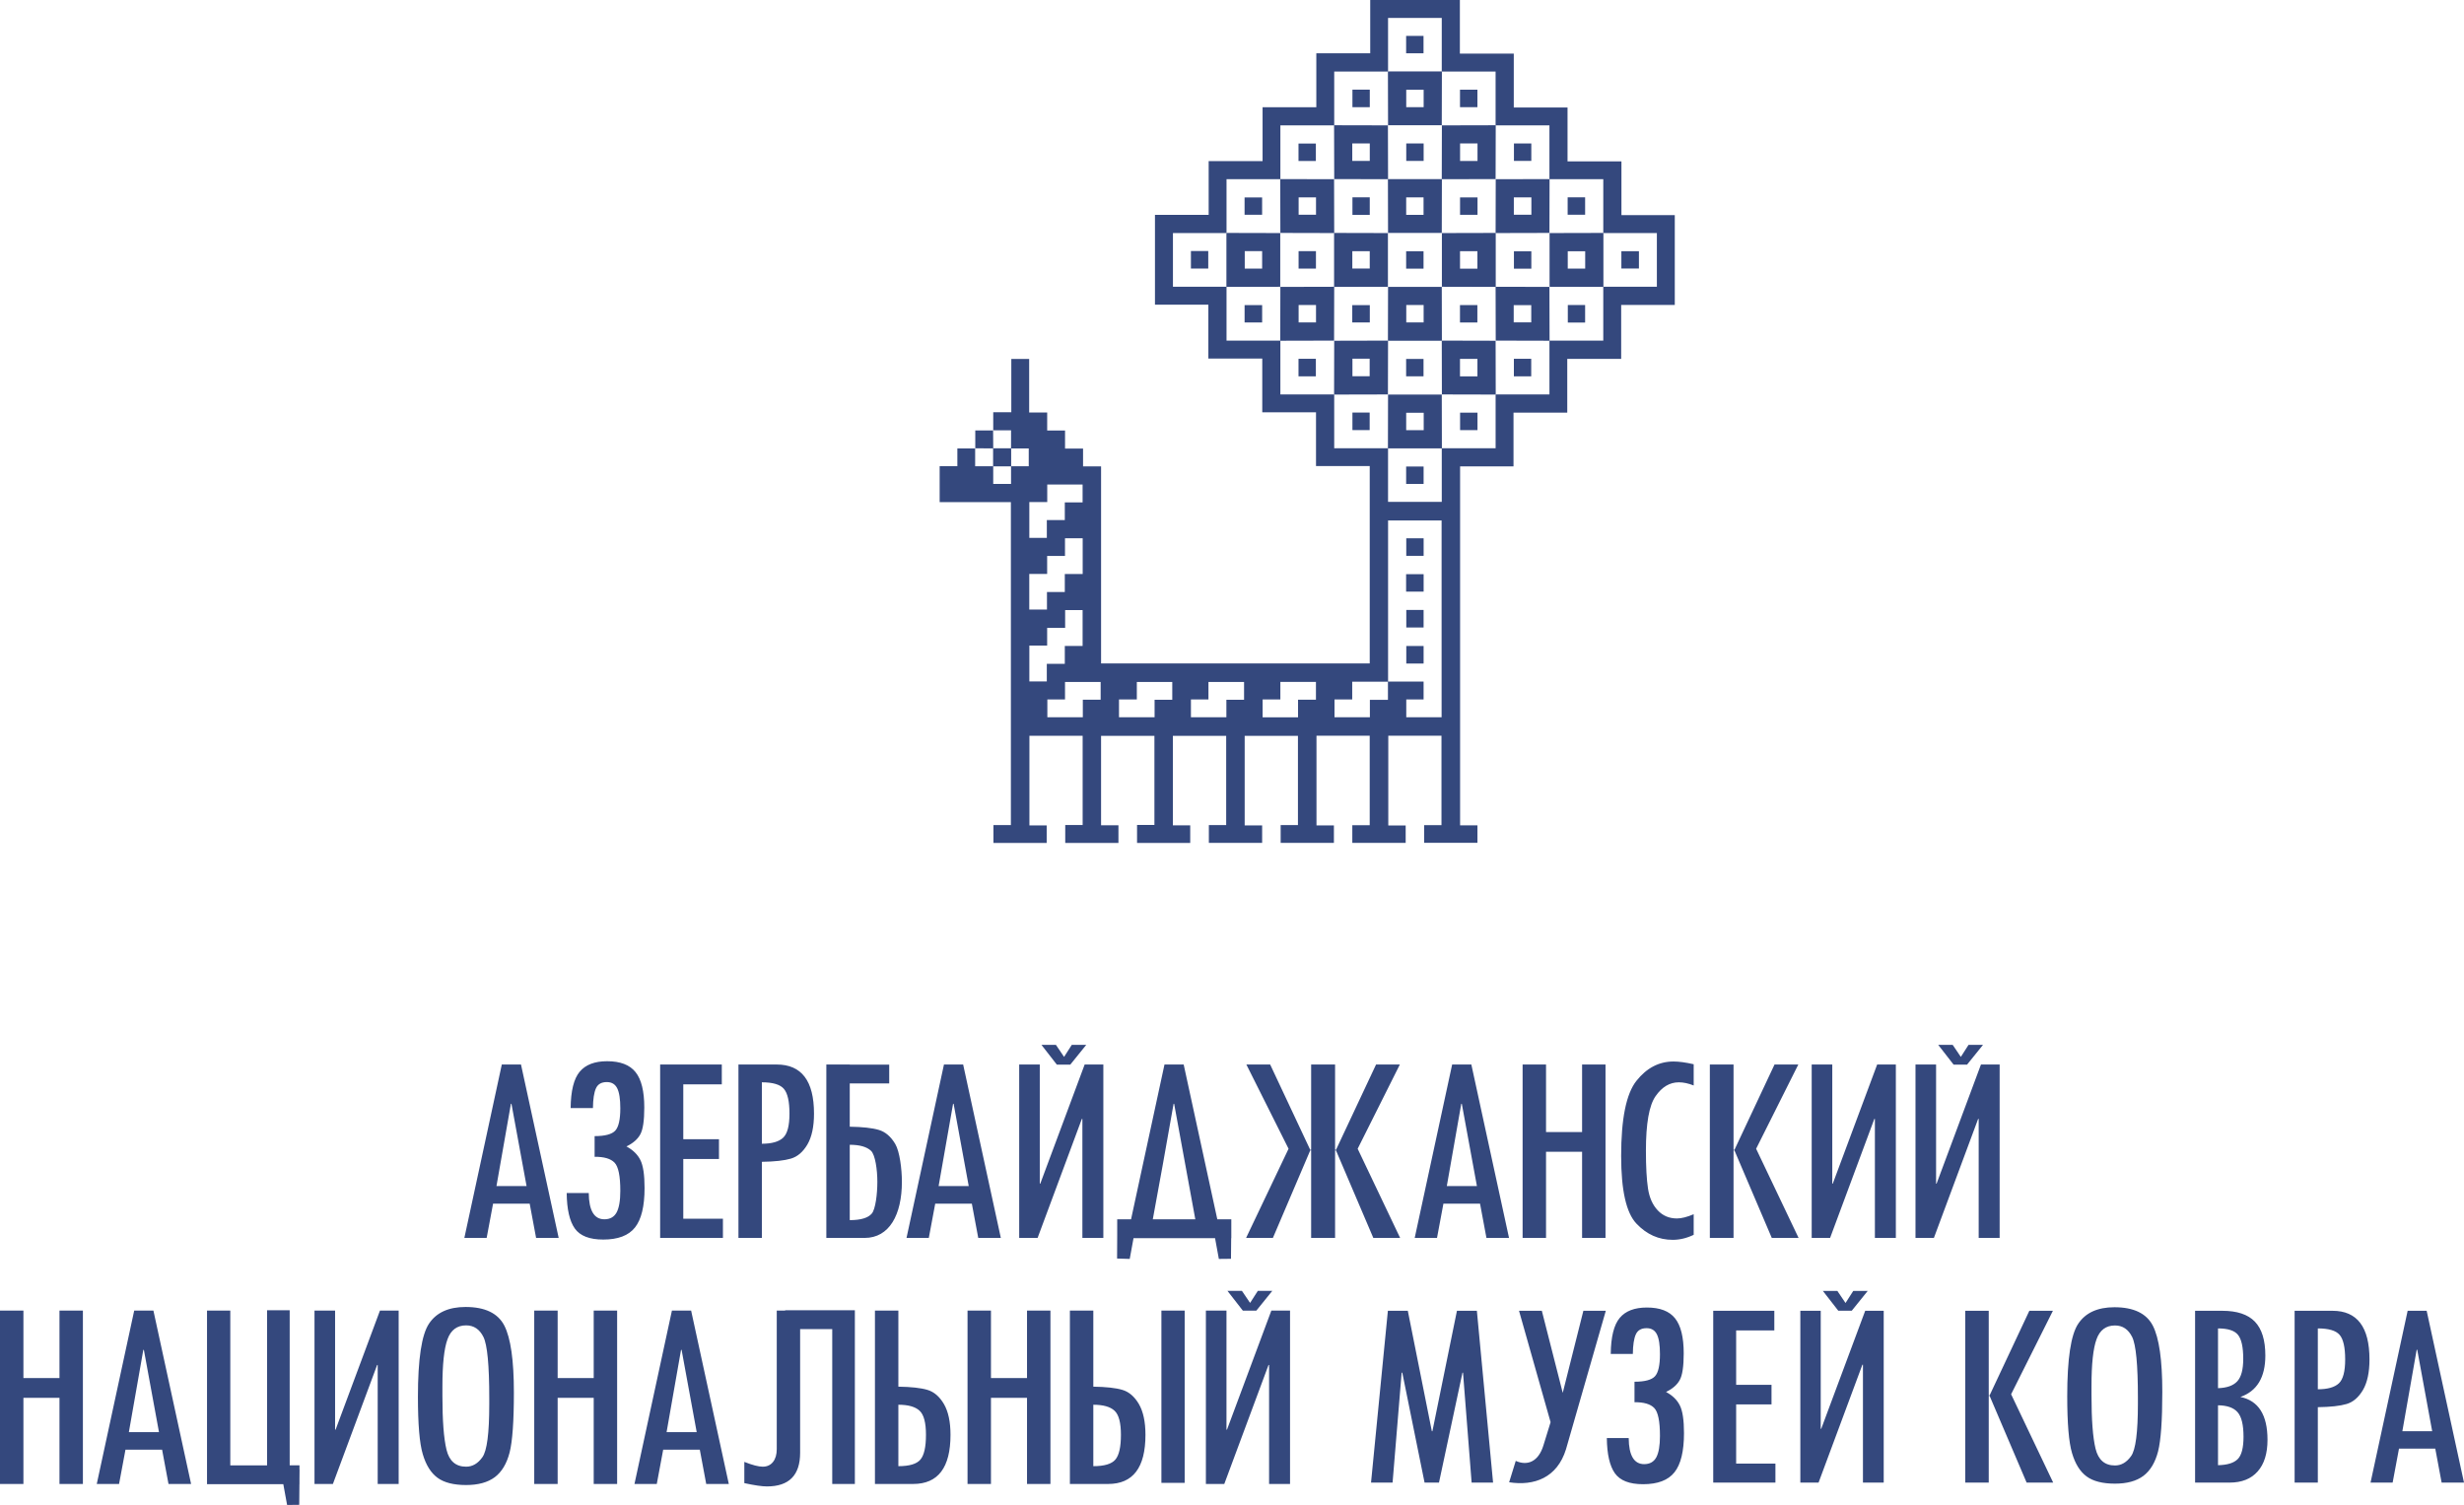
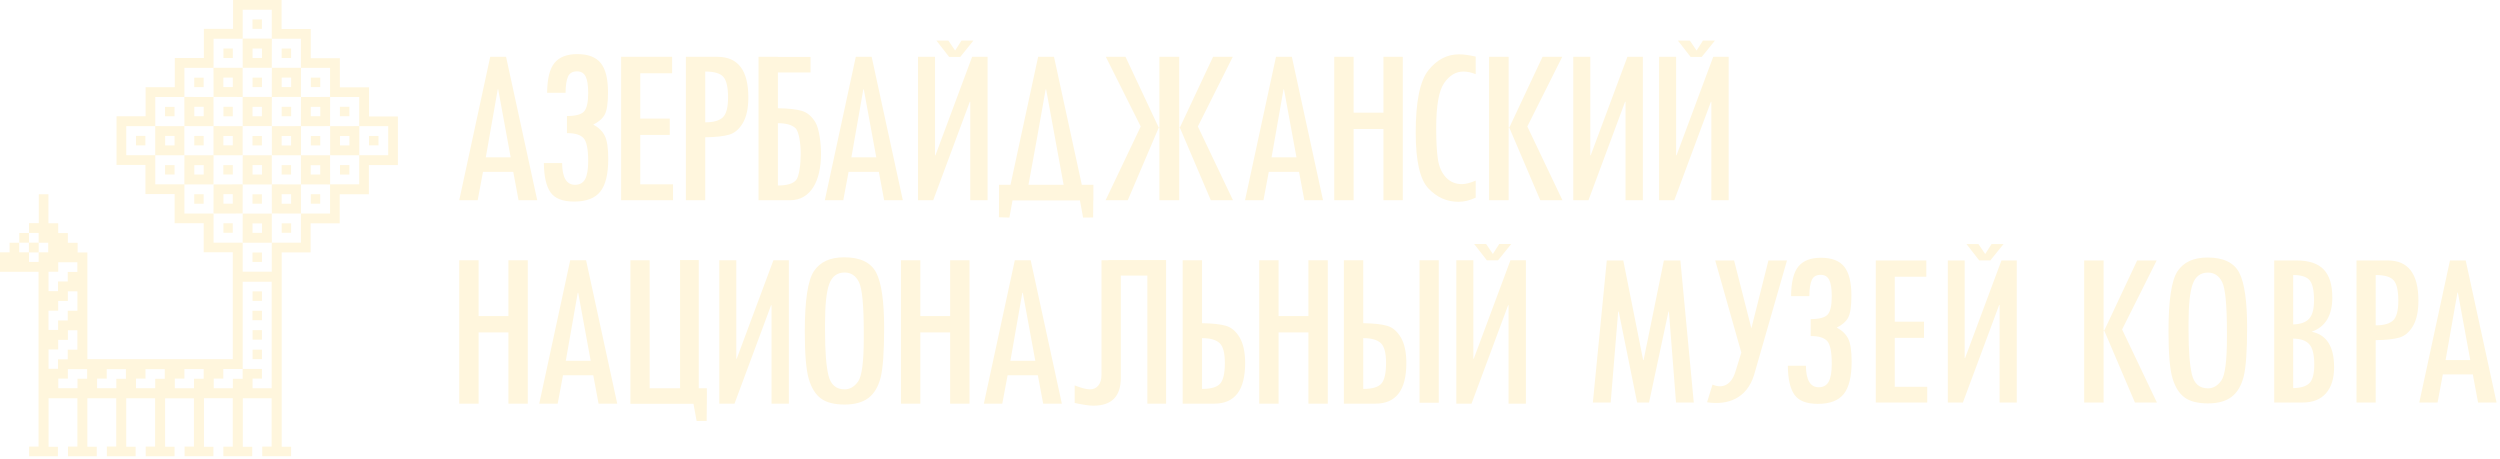
- <svg xmlns="http://www.w3.org/2000/svg" xml:space="preserve" width="70.778mm" height="43.23mm" version="1.1" style="shape-rendering:geometricPrecision; text-rendering:geometricPrecision; image-rendering:optimizeQuality; fill-rule:evenodd; clip-rule:evenodd" viewBox="0 0 53459.27 32651.94">
-   <defs>
-     <style type="text/css">
-    
-     .fil0 {fill:#34487D}
-     .fil1 {fill:#34487D;fill-rule:nonzero}
-    
-   </style>
-   </defs>
-   <g id="Layer_x0020_1">
-     <path class="fil0" d="M12121.21 26858.45l-489.97 0 -139.13 -743.98 -794.44 0 -139.13 743.98 -483.85 0 812.57 -3762.45 416.33 0 817.63 3762.45zm30902.56 -4189.13l-313.91 0 -167.38 261.34 -176.89 -261.34 -313.91 0 333.85 428.79 292.31 0 345.93 -428.79zm-17090.12 3785.41c-154.16,-831.53 -295.78,-1616.07 -459.16,-2505.83l-12.09 0c-175.61,999.28 -298.27,1681.93 -451.15,2505.83l922.39 0zm-1394.24 0l725.4 -3358.73 416.33 0 729.86 3358.73 303.71 0 0 93.66 0 314.59 -2.87 0 -4.08 448.13 -263.38 2.79 -82.4 -450.92 -1768.8 0 -82.4 450.92 -274.48 -8.31 2.79 -509.46 0 -341.4 300.31 0zm-971.94 -3785.41l-313.91 0 -167.38 261.34 -176.89 -261.34 -313.91 0 333.85 428.79 292.31 0 345.93 -428.79zm-4274.93 836.96l-856.22 0 0 939.01c277.28,4 488.01,27.12 630.16,69.49 143.13,42.37 262.09,144.27 357.87,306.51 94.72,162.24 143.13,537.18 143.13,820.42 0,710.75 -270.18,1216.74 -809.55,1216.74l-829.71 0 0 -3762.45 508.1 0 0 2.11 856.22 0 0 408.17zm22266.29 3352.16l399.18 0 959.78 -2581.97 12.09 0 0 2581.97 454.7 0 0 -3762.45 -405.3 0 -962.72 2583.93 -11.1 0 0 -2583.93 -446.62 0 0 3762.45zm-2252.05 0l399.18 0 959.78 -2581.97 12.09 0 0 2581.97 454.7 0 0 -3762.45 -405.3 0 -962.72 2583.93 -11.1 0 0 -2583.93 -446.62 0 0 3762.45zm-284.22 0l-581.67 0 -815.59 -1911.55 -14.12 0 0 1911.55 -514.14 0 0 -3762.45 514.14 0 0 1863.13 14.12 0 875.03 -1863.13 516.18 0 -915.44 1827.71 921.48 1934.74zm-2276.14 -67.53c-151.21,72.59 -303.49,108.77 -454.7,108.77 -303.41,0 -565.58,-116.92 -787.34,-351.75 -221.84,-233.92 -331.66,-722.91 -331.66,-1467.95 0,-806.45 109.82,-1350.88 331.66,-1630.04 221.76,-279.39 489.97,-419.43 804.49,-419.43 118.96,0 264.13,20.17 437.55,59.52l0 460.59c-113.98,-45.32 -221.84,-68.51 -321.61,-68.51 -197.59,0 -365.95,99.85 -505.08,300.46 -140.11,199.55 -209.68,593.75 -209.68,1182.6 0,350.77 15.11,624.95 45.32,822.61 30.29,197.51 100.83,355.9 211.71,472.83 109.9,116.92 249.03,175.38 416.4,175.38 97.74,0 218.74,-30.21 362.93,-91.77l0 446.69zm-3711.69 -3694.92l508.18 0 0 1464.86 782.28 0 0 -1464.86 508.1 0 0 3762.45 -508.1 0 0 -1869.1 -782.28 0 0 1869.1 -508.18 0 0 -3762.45zm-294.65 3762.45l-489.97 0 -139.13 -743.98 -794.44 0 -139.13 743.98 -483.85 0 812.57 -3762.45 416.33 0 817.63 3762.45zm-696.63 -1125.12l-327.66 -1784.43 -12.09 0 -313.53 1784.43 653.27 0zm-1665.92 1125.12l-581.67 0 -815.59 -1911.55 -14.12 0 0 1911.55 -5.29 0 -508.86 0 -5.29 0 0 -1911.55 -14.12 0 -815.59 1911.55 -581.67 0 921.48 -1934.74 -915.44 -1827.71 516.18 0 875.03 1863.13 14.12 0 0 -1863.13 5.29 0 508.86 0 5.29 0 0 1863.13 14.12 0 875.03 -1863.13 516.18 0 -915.44 1827.71 921.48 1934.74zm-8264.95 0l399.18 0 959.78 -2581.97 12.09 0 0 2581.97 454.7 0 0 -3762.45 -405.3 0 -962.72 2583.93 -11.1 0 0 -2583.93 -446.62 0 0 3762.45zm-398.35 0l-489.97 0 -139.13 -743.98 -794.44 0 -139.13 743.98 -483.85 0 812.57 -3762.45 416.33 0 817.63 3762.45zm-696.63 -1125.12l-327.66 -1784.43 -12.09 0 -313.53 1784.43 653.27 0zm-2581.29 -895.95c214.74,0 367.99,43.36 460.74,130.07 92.75,86.79 138.15,412.18 138.15,674.27 0,264.13 -40.33,593.75 -121,688.39 -80.67,94.87 -239.96,142.15 -477.89,142.15l0 -1634.88zm-2414.82 -1741.38l829.71 0c539.37,0 809.55,354.92 809.55,1065.67 0,283.24 -48.42,507.04 -143.13,669.36 -95.77,162.32 -214.74,264.21 -357.87,306.43 -142.15,42.37 -352.88,65.64 -630.16,69.64l0 1651.34 -508.1 0 0 -3762.45zm508.1 1718.87c214.74,0 367.99,-43.36 460.74,-130.07 92.75,-86.71 138.15,-261.04 138.15,-523.13 0,-264.13 -40.33,-442.61 -121,-537.33 -80.67,-94.87 -239.96,-142.23 -477.89,-142.23l0 1332.75zm-844.97 2043.58l-1362.06 0 0 -3762.45 1337.81 0 0 430.45 -835.76 0 0 1190.68 774.27 0 0 428.49 -774.27 0 0 1296.42 860 0 0 416.4zm-2093.28 -1985.12c142.15,76.66 242.98,175.46 302.5,295.48 60.43,119.87 90.71,322.59 90.71,605.84 0,397.22 -69.56,683.48 -208.69,857.89 -138.15,174.4 -367.99,261.19 -686.58,261.19 -299.41,0 -505.08,-79.61 -618.98,-241.02 -112.92,-160.2 -171.38,-416.33 -175.38,-769.21l478.87 0c3.02,380.15 116.92,570.72 338.68,570.72 123.04,0 210.73,-49.4 265.19,-148.27 53.4,-98.8 80.67,-254.99 80.67,-469.73 0,-320.63 -41.39,-524.34 -125,-611.05 -83.69,-86.71 -227.88,-128.93 -432.49,-126.97l0 -448.66c225.76,0 376,-40.26 448.58,-119.87 72.59,-79.76 108.92,-241.02 108.92,-483.02 0,-200.61 -22.21,-345.78 -67.6,-435.44 -45.32,-89.81 -119.94,-134.14 -224.78,-134.14 -115.94,0 -194.57,44.34 -235.88,135.13 -41.39,90.79 -63.52,233.85 -65.56,428.41l-483.93 0c4.08,-374.03 69.56,-637.11 196.61,-788.32 127.04,-152.2 325.62,-227.88 594.81,-227.88 285.28,0 490.95,78.63 617.02,236.94 125.99,157.26 189.51,413.38 189.51,767.25 0,286.26 -29.23,480.83 -87.69,584.69 -57.48,104.84 -157.33,191.55 -299.48,260.05zm-2166.77 860l-327.66 -1784.43 -12.09 0 -313.53 1784.43 653.27 0z" />
-     <path class="fil0" d="M-0 28434.04l508.18 0 0 1464.86 782.28 0 0 -1464.86 508.1 0 0 3762.45 -508.1 0 0 -1869.1 -782.28 0 0 1869.1 -508.18 0 0 -3762.45zm33641.78 2422.22l-684.84 -2417.23 494.88 0 453.64 1780.65 447.6 -1780.65 486.8 0 -863.63 3003.96c-192,621.17 -691.57,800.63 -1233.73,716.72l143.43 -463.84c255.6,114.2 491.56,15.48 599.27,-333.02l156.58 -506.59zm6880.24 -2847.46l-313.91 0 -167.38 261.34 -176.89 -261.34 -313.91 0 333.85 428.87 292.31 0 345.93 -428.87zm-34022.76 3877.56l-1.74 190.79 0 123.87 -1.13 0 -4.08 448.13 -263.38 2.79 -82.4 -450.92 -1655.05 0 0 -27.87 0 -380.38 0 -3358.73 504.93 0 0 3358.73 797.84 0 0 -3364.7 490.95 0 0 3364.17 211.26 0 0 0.53 1.06 0 0 93.58 1.74 0zm21104.17 -3878.99l-313.91 0 -167.38 261.26 -176.89 -261.26 -313.91 0 333.85 428.79 292.31 0 345.93 -428.79zm-2405.45 426.68l504.93 0 0 3739.11 -504.93 0 0 -3739.11zm-6215.03 3762.45l829.71 0c539.37,0 809.55,-354.85 809.55,-1065.6 0,-283.24 -48.42,-507.12 -143.13,-669.51 -95.77,-162.24 -214.74,-264.13 -357.87,-306.36 -142.15,-42.37 -352.88,-65.64 -630.16,-69.64l0 -1651.34 -508.1 0 0 3762.45zm508.1 -1718.87c214.74,0 367.99,43.36 460.74,130.07 92.75,86.63 138.15,261.04 138.15,523.21 0,264.06 -40.33,442.61 -121,537.26 -80.67,94.87 -239.96,142.23 -477.89,142.23l0 -1332.75zm-1434.72 -1641.3l-696.63 0 0 2683.71c0,486.95 -239.96,729.86 -719.81,729.86 -108.92,0 -272.22,-24.17 -490.95,-71.6l0 -460.74c175.38,69.64 308.47,103.93 399.18,103.93 94.79,0 168.36,-34.29 222.82,-101.82 54.46,-68.58 81.65,-161.34 81.65,-279.39l0 -3006.23 182.64 0 0 -5.97 690.43 0 821.63 0 0 408.25 0 3360.17 -490.95 0 0 -3360.17zm35402.95 3330.56l-485.44 0 -137.84 -737.26 -787.11 0 -137.84 737.26 -479.47 0 805.09 -3727.85 412.55 0 810.07 3727.85zm-690.21 -1114.77l-324.63 -1768.04 -12.01 0 -310.66 1768.04 647.3 0zm-2984.7 -2613.09l822.08 0c534.39,0 802.14,351.67 802.14,1055.78 0,280.75 -47.96,502.44 -141.85,663.24 -94.94,160.81 -212.77,261.72 -354.62,303.64 -140.87,42 -349.64,64.96 -624.27,68.96l0 1636.24 -503.49 0 0 -3727.85zm503.49 1703.08c212.7,0 364.59,-42.98 456.44,-128.86 91.92,-85.95 136.86,-258.7 136.86,-518.45 0,-261.72 -39.96,-438.54 -119.87,-532.35 -79.91,-93.96 -237.7,-140.79 -473.43,-140.79l0 1320.44zm-2663.01 -1703.08l588.31 0c319.65,0 556.36,77.95 708.18,234.75 151.89,157.79 227.8,402.51 227.8,736.21 0,472.45 -179.84,772.16 -541.41,898.98 392.54,79.91 588.31,389.52 588.31,929.87 0,296.76 -70.92,525.47 -213.75,686.35 -141.85,160.81 -344.57,241.7 -608.33,241.7l-749.12 0 0 -3727.85zm497.45 382.64l0 1296.5c191.77,-5.97 330.6,-54.91 417.54,-148.87 86.86,-93.81 129.84,-256.73 129.84,-488.39 0,-251.75 -37.99,-424.64 -112.92,-518.45 -74.85,-93.96 -219.72,-140.79 -434.46,-140.79zm0 1668.04l0 1299.52c198.72,-3.93 340.57,-46.83 425.47,-129.84 84.9,-82.86 127.87,-245.7 127.87,-487.4 0,-257.71 -42.98,-435.59 -128.86,-532.5 -85.88,-97.89 -227.73,-147.74 -424.49,-149.78zm-3271.34 -198.8c0,-809.02 78.93,-1333.43 238.75,-1571.13 158.84,-237.85 420.56,-357.64 785.15,-357.64 417.46,0 695.19,133.84 833.04,399.49 136.86,266.7 205.75,746.25 205.75,1438.42 0,620.26 -30.97,1050.87 -91.85,1290.61 -61.94,239.66 -167.83,416.48 -318.67,530.38 -151.82,112.92 -356.58,168.74 -616.34,168.74 -267.68,0 -472.45,-51.97 -614.3,-155.82 -142.83,-104.76 -248.73,-273.65 -317.61,-508.4 -69.94,-233.77 -103.93,-645.27 -103.93,-1234.64zm1533.29 29.08c0,-708.33 -41.92,-1145.81 -124.85,-1312.66 -82.93,-166.77 -206.73,-249.63 -372.6,-249.63 -194.8,0 -328.64,99.85 -400.54,299.71 -72.89,199.71 -108.84,537.26 -108.84,1010.84l0 204.77c0,529.4 28.93,914.99 87.84,1157.59 58.99,242.83 198.8,364.59 421.54,364.59 136.86,0 253.71,-67.83 350.62,-204.77 97.89,-136.71 146.83,-514.37 146.83,-1132.59l0 -137.84zm-1837.98 1846.9l-576.3 0 -808.11 -1893.88 -13.97 0 0 1893.88 -509.46 0 0 -3727.85 509.46 0 0 1845.91 13.97 0 867.03 -1845.91 511.42 0 -906.98 1811.02 912.95 1916.84zm-5486 0l395.56 0 950.94 -2558.1 11.93 0 0 2558.1 450.55 0 0 -3727.85 -401.6 0 -953.89 2560.14 -11.03 0 0 -2560.14 -442.46 0 0 3727.85zm-540.43 0l-1349.44 0 0 -3727.85 1325.5 0 0 426.53 -828.05 0 0 1179.65 767.1 0 0 424.56 -767.1 0 0 1284.56 851.99 0 0 412.55zm-2373.27 -1966.84c140.79,75.91 240.72,173.87 299.63,292.68 59.97,118.81 89.88,319.65 89.88,600.25 0,393.67 -68.88,677.37 -206.73,850.11 -136.86,172.89 -364.59,258.77 -680.24,258.77 -296.69,0 -500.47,-78.93 -613.32,-238.75 -111.86,-158.92 -169.79,-412.55 -173.8,-762.19l474.49 0c2.95,376.6 115.87,565.35 335.59,565.35 121.83,0 208.77,-48.87 262.7,-146.76 52.95,-97.96 79.91,-252.8 79.91,-465.5 0,-317.69 -40.94,-519.51 -123.87,-605.38 -82.86,-85.88 -225.76,-127.87 -428.49,-125.76l0 -444.5c223.72,0 372.6,-40.03 444.5,-118.89 71.91,-78.93 107.86,-238.75 107.86,-478.57 0,-198.72 -21.98,-342.61 -66.92,-431.51 -44.94,-88.82 -118.89,-132.78 -222.74,-132.78 -114.88,0 -192.76,43.96 -233.77,133.92 -40.94,89.81 -62.92,231.65 -64.88,424.49l-479.47 0c4,-370.56 68.88,-631.29 194.8,-781.15 125.84,-150.84 322.59,-225.69 589.3,-225.69 282.71,0 486.5,77.8 611.35,234.68 124.85,155.82 187.77,409.53 187.77,760.15 0,283.7 -28.93,476.53 -86.94,579.33 -56.88,103.86 -155.82,189.74 -296.61,257.71zm-3752.55 1966.84l-465.42 0 -186.79 -2385.36 -12.01 0 -509.46 2385.36 -312.62 0 -483.48 -2385.36 -13.97 0 -196.76 2385.36 -467.46 0 365.57 -3727.85 432.49 0 521.39 2613.09 12.01 0 532.42 -2613.09 432.49 0 351.6 3727.85zm-6230.82 29.61l399.18 0 959.78 -2581.97 12.09 0 0 2581.97 454.7 0 0 -3762.45 -405.3 0 -962.72 2583.93 -11.1 0 0 -2583.93 -446.62 0 0 3762.45zm-2950.49 0l829.71 0c539.37,0 809.55,-354.85 809.55,-1065.6 0,-283.24 -48.42,-507.12 -143.13,-669.51 -95.77,-162.24 -214.74,-264.13 -357.87,-306.36 -142.15,-42.37 -352.88,-65.64 -630.16,-69.64l0 -1651.34 -508.1 0 0 3762.45zm508.1 -1718.87c214.74,0 367.99,43.36 460.74,130.07 92.75,86.63 138.15,261.04 138.15,523.21 0,264.06 -40.33,442.61 -121,537.26 -80.67,94.87 -239.96,142.23 -477.89,142.23l0 -1332.75zm-2728.95 -2043.58l508.18 0 0 1464.86 782.28 0 0 -1464.86 508.1 0 0 3762.45 -508.1 0 0 -1869.1 -782.28 0 0 1869.1 -508.18 0 0 -3762.45zm-5179.64 3762.45l-489.97 0 -139.13 -744.06 -794.44 0 -139.13 744.06 -483.85 0 812.57 -3762.45 416.33 0 817.63 3762.45zm-696.63 -1125.12l-327.66 -1784.43 -12.09 0 -313.53 1784.43 653.27 0zm-3524.75 -2637.33l508.18 0 0 1464.86 782.28 0 0 -1464.86 508.1 0 0 3762.45 -508.1 0 0 -1869.1 -782.28 0 0 1869.1 -508.18 0 0 -3762.45zm-2523.43 1869.1c0,-816.65 79.69,-1345.82 240.95,-1585.86 160.35,-239.89 424.49,-360.89 792.4,-360.89 421.47,0 701.69,135.13 840.82,403.26 138.15,269.19 207.71,753.12 207.71,1451.71 0,626.16 -31.27,1060.61 -92.75,1302.62 -62.54,241.85 -169.42,420.33 -321.61,535.29 -153.25,113.9 -359.91,170.4 -622,170.4 -270.25,0 -476.91,-52.42 -620.04,-157.33 -144.19,-105.9 -251.07,-276.14 -320.63,-513.09 -70.55,-235.96 -104.84,-651.31 -104.84,-1246.12zm1547.56 29.23c0,-714.75 -42.37,-1156.39 -126.06,-1324.67 -83.69,-168.44 -208.69,-252.05 -376,-252.05 -196.61,0 -331.73,100.83 -404.32,302.43 -73.57,201.67 -109.9,542.47 -109.9,1020.28l0 206.58c0,534.39 29.23,923.6 88.75,1168.47 59.44,244.95 200.61,368.06 425.47,368.06 138.07,0 256.05,-68.58 353.79,-206.73 98.87,-138.07 148.27,-519.13 148.27,-1143.17l0 -139.2zm-3791.45 1864.12l399.18 0 959.78 -2581.97 12.09 0 0 2581.97 454.7 0 0 -3762.45 -405.3 0 -962.72 2583.93 -11.1 0 0 -2583.93 -446.62 0 0 3762.45zm-2677.67 0l-489.97 0 -139.13 -744.06 -794.44 0 -139.13 744.06 -483.85 0 812.57 -3762.45 416.33 0 817.63 3762.45zm-696.63 -1125.12l-327.66 -1784.43 -12.09 0 -313.53 1784.43 653.27 0z" />
-     <path class="fil1" d="M21159.76 9729.05l-388.76 0 0 385.06 -384.08 0 0 780.16 1545.45 0 0 7006.52 -378.71 0 0 388.31 1155.4 0 0 -380.83 -374.71 0 0 -1944.18 1154.88 0 0 1935.8 -377.66 0 0 388.76 1154.42 0 0 -382.94 -377.05 0 0 -1941.16 1157.44 0 0 1934.28 -376.83 0 0 389.21 1153.59 0 0 -381.58 -376.37 0 0 -1941.46 1156.69 0 0 1936.48 -375.84 0 0 386.12 1156.01 0 0 -380.15 -378.87 0 0 -1942.14 1155.63 0 0 1935.27 -374.94 0 0 386.57 1155.25 0 0 -378.79 -378.03 0 0 -1945.99 1154.8 0 0 1940.93 -377.58 0 0 383.4 1157.75 0 0 -377.51 -377.13 0 0 -1946.37 1154.05 0 0 1939.5 -376.6 0 0 384.15 1156.76 0 0 -379.85 -376.3 0 0 -7788.5 1158.95 0 0 -1166.13 1166.21 0 0 -1166.13 1169.68 0 0 -1169.76 1163.03 0 0 -1948.33 -1157.29 0 0 -1166.13 -1169.53 0 0 -1169.68 -1166.36 0 0 -1169.45 -1169.53 0 0 -1162.5 -1944.93 0 0 1156.24 -1169.53 0 0 1169.6 -1166.13 0 0 1169.53 -1169.6 0 0 1166.13 -1165.07 0 0 1948.33 1158.43 0 0 1169.6 1169.53 0 0 1166.21 1166.13 0 0 1166.13 1165.53 0 0 4282.56 -5828.84 0 0 -4275 -390.95 0 0 -387.4 -390.8 0 0 -390.95 -387.55 0 0 -390.88 -390.95 0 0 -1162.43 -387.33 0 0 1155.78 -392.16 0 0 395.94 -2.79 -2.57 389.36 0 0 392.23 383.78 0 0 386.19 -383.78 0 0 384.08 -386.8 0 0 -384.08 -392.01 0 0 -389.21 2.64 3.02zm6619.5 -5840.85l0 -1168.17 1168.17 0 0 -1168.02 1167.94 0 0 -1162.66 1165.22 0 0 1162.66 1168.02 0 0 1168.02 1168.17 0 0 1168.17 1168.32 0 0 1168.32 1162.58 0 0 1165.37 -1162.73 0 0 1167.87 -1167.87 0 0 1168.09 -1168.09 0 0 1168.02 -1168.24 0 0 1162.96 -1165.53 0 0 -1162.96 -1167.94 0 0 -1168.02 -1168.17 0 0 -1168.09 -1168.24 0 0 -1168.24 -1162.5 0 0 -1165 1162.5 0 0 -1168.32 1168.4 0zm2333.7 10899.41l0 395.63 -391.78 0 0 378.41 -767.55 0 0 -386.42 384.08 0 0 -384.83 778.05 0 0 -3497.86 1161.45 0 0 4269.34 -766.49 0 0 -386.12 375.69 0 0 -388.16 -773.44 0zm-7003.43 -1165l0 -385.74 378.79 0 0 777.9 -386.12 0 0 387.1 -390.65 0 0 382.19 -378.64 0 0 -777.67 386.12 0 0 -383.78 390.5 0zm380.53 -1944.71l0 776.01 -388.01 0 0 390.5 -387.02 0 0 380.45 -383.78 0 0 -772.61 387.78 0 0 -390.65 387.25 0 0 -383.7 383.78 0zm-777.97 -394.65l0 386.19 -379.77 0 0 -776.92 388.76 0 0 -380.98 767.1 0 0 388.38 -385.97 0 0 383.32 -390.12 0zm1167.79 3898.33l-386.72 0 0 379.85 -769.74 0 0 -385.74 383.32 0 0 -379.85 773.14 0 0 385.74zm397.98 -6.34l387.02 0 0 -379.02 768.83 0 0 386.04 -383.62 0 0 378.94 -772.23 0 0 -385.97zm1940.86 -379.17l772.61 0 0 386.12 -383.55 0 0 379.17 -769.06 0 0 -386.12 380 0 0 -379.17zm1560.25 -2.04l771.93 0 0 387.33 -388.31 0 0 381.89 -768.53 0 0 -387.33 384.91 0 0 -381.89z" />
-     <path class="fil1" d="M21549.35 9339.46l-389.59 0 0 389.52 -2.64 -2.79c130.67,0.76 261.49,1.66 392.23,2.57 -0.98,-130.67 -1.89,-261.34 -2.79,-392.01l2.79 2.72z" />
-     <polygon class="fil1" points="30510.55,12059.65 30887.23,12059.65 30887.23,11679.05 30510.55,11679.05 " />
-     <polygon class="fil1" points="30507.15,12836.04 30887.23,12836.04 30887.23,12457.55 30507.15,12457.55 " />
-     <polygon class="fil1" points="30886.55,13233.56 30511.16,13233.56 30511.16,13614.09 30886.55,13614.09 " />
-     <polygon class="fil1" points="30511.08,14396.37 30886.7,14396.37 30886.7,14015.62 30511.08,14015.62 " />
-     <path class="fil1" d="M32448.99 7389.77c390.2,0.91 780.47,1.89 1170.66,2.87 -0.91,-390.27 -1.89,-780.62 -2.79,-1170.74l2.79 2.64c-390.35,-0.98 -780.62,-1.74 -1170.96,-2.64 0.91,390.12 1.89,780.47 2.79,1170.74l-2.49 -2.87zm392.69 -769.14l380.6 0 0 373.73 -380.6 0 0 -373.73z" />
-     <path class="fil1" d="M34787.82 5053.73c-390.2,0.91 -780.47,1.89 -1170.81,2.79l2.64 -2.79 0 1170.81 -2.79 -2.64c390.35,0.91 780.62,1.74 1170.96,2.64l0 -1170.81zm-395.33 774.5l-378.34 0 0 -376.6 378.34 0 0 376.6z" />
-     <polygon class="fil1" points="34015.59,6998.29 34390.98,6998.29 34390.98,6617.76 34015.59,6617.76 " />
-     <path class="fil1" d="M27779.11 5056.53c-390.35,-0.98 -780.62,-1.89 -1170.81,-2.79l0 1170.81c390.2,-0.98 780.47,-1.89 1170.81,-2.79l-2.64 2.79 0 -1170.81 2.64 2.79zm-395.63 770.72l-377.2 0 0 -378.26 377.2 0 0 378.26z" />
-     <polygon class="fil1" points="26214.4,5446.2 25838.55,5446.2 25838.55,5826.8 26214.4,5826.8 " />
-     <polygon class="fil1" points="35177.64,5825.97 35558.32,5825.97 35558.32,5450.2 35177.64,5450.2 " />
-     <path class="fil1" d="M27776.46 7392.64c390.2,-0.91 780.54,-1.96 1170.66,-2.87l-2.64 2.87c0.91,-390.27 1.89,-780.77 2.64,-1170.89 -390.12,0.91 -780.47,1.81 -1170.66,2.79l2.49 -2.79c-0.76,390.12 -1.66,780.62 -2.49,1170.89zm775.86 -397.82l-377.28 0 0 -377.05 377.28 0 0 377.05z" />
-     <polygon class="fil1" points="27002.95,6996.18 27383.62,6996.18 27383.62,6619.73 27002.95,6619.73 " />
-     <path class="fil1" d="M31280.82 8557.86c390.2,0.98 780.47,1.89 1170.66,2.79 -0.76,-390.27 -1.74,-780.69 -2.49,-1170.89l2.49 2.87c-390.2,-0.98 -780.47,-1.96 -1170.66,-2.87 0.98,390.2 1.74,780.62 2.64,1170.89l-2.64 -2.79zm395.33 -771.55l378.34 0 0 380 -378.34 0 0 -380z" />
-     <polygon class="fil1" points="33221.53,7784.27 32845.38,7784.27 32845.38,8165.03 33221.53,8165.03 " />
-     <path class="fil1" d="M28944.48 8560.66c390.35,-0.91 780.54,-1.81 1170.81,-2.79l-2.64 2.79c0.91,-390.27 1.74,-780.69 2.64,-1170.89 -390.27,0.91 -780.47,1.81 -1170.81,2.87l2.64 -2.87c-0.91,390.2 -1.66,780.62 -2.64,1170.89zm771.93 -397.14l-373.81 0 0 -380.75 373.81 0 0 380.75z" />
-     <polygon class="fil1" points="28549.15,7784.5 28172.55,7784.5 28172.55,8165.1 28549.15,8165.1 " />
-     <path class="fil1" d="M30112.65 9728.83l1170.81 0c-0.91,-390.27 -1.74,-780.54 -2.64,-1170.96l2.64 2.79 -1170.81 0 2.64 -2.79c-0.91,390.42 -1.66,780.69 -2.64,1170.96zm776.31 -395.41l-380.07 0 0 -378.19 380.07 0 0 378.19z" />
-     <polygon class="fil1" points="32055.7,8952.97 31678.27,8952.97 31678.27,9332.14 32055.7,9332.14 " />
-     <polygon class="fil1" points="29716.41,8950.78 29342.53,8950.78 29342.53,9331.53 29716.41,9331.53 " />
-     <polygon class="fil1" points="30507.76,10499.25 30886.77,10499.25 30886.77,10121.89 30507.76,10121.89 " />
-     <path class="fil1" d="M30112.65 1549.38c0.98,390.12 1.89,780.39 2.79,1170.66l-2.79 -2.57 1170.81 0 -2.79 2.57c0.91,-390.27 1.89,-780.54 2.79,-1170.66l-1170.81 0zm397.3 398.28l377.73 0 0 377.13 -377.73 0 0 -377.13z" />
-     <polygon class="fil1" points="30507.61,1156.08 30884.89,1156.08 30884.89,778.88 30507.61,778.88 " />
-     <path class="fil1" d="M32448.69 3888.21c0.91,-390.2 1.89,-780.62 2.95,-1170.74 -390.35,0.83 -780.77,1.74 -1170.96,2.72l2.79 -2.72c-0.91,390.12 -1.89,780.54 -2.79,1170.74 390.2,-0.83 780.62,-1.81 1170.96,-2.72l-2.95 2.72zm-392.46 -396.24l-378.19 0 0 -380.15 378.19 0 0 380.15z" />
-     <polygon class="fil1" points="31676.45,2325.24 32054.11,2325.24 32054.11,1945.84 31676.45,1945.84 " />
-     <path class="fil1" d="M28944.48 2717.47c0.98,390.12 1.89,780.54 2.95,1170.74l-2.95 -2.72c390.35,0.91 780.69,1.74 1170.96,2.72 -0.91,-390.2 -1.89,-780.62 -2.79,-1170.74l2.79 2.57c-390.27,-0.83 -780.62,-1.74 -1170.96,-2.57zm394.5 395.26l380.07 0 0 378.19 -380.07 0 0 -378.19z" />
-     <polygon class="fil1" points="29342.61,2325.46 29719.06,2325.46 29719.06,1944.71 29342.61,1944.71 " />
-     <path class="fil1" d="M33617.01 5056.53c0.91,-390.42 1.74,-780.62 2.64,-1171.04 -390.27,0.91 -780.62,1.74 -1170.96,2.72l2.95 -2.72c-0.91,390.42 -1.81,780.62 -2.79,1171.04 390.35,-0.98 780.62,-1.89 1170.81,-2.79l-2.64 2.79zm-391.86 -398.28l-380.68 0 0 -376.22 380.68 0 0 376.22z" />
-     <polygon class="fil1" points="33223.41,3112.73 32846.74,3112.73 32846.74,3491.14 33223.41,3491.14 " />
-     <path class="fil1" d="M27776.46 3885.49c0.83,390.35 1.74,780.62 2.49,1171.04l-2.49 -2.79c390.2,0.91 780.54,1.81 1170.66,2.79 -0.76,-390.42 -1.74,-780.69 -2.64,-1171.04l2.95 2.72c-390.27,-0.91 -780.77,-1.81 -1170.96,-2.72zm776.01 772.99l-377.28 0 0 -376.68 377.28 0 0 376.68z" />
-     <polygon class="fil1" points="28172.55,3492.88 28549.15,3492.88 28549.15,3114.39 28172.55,3114.39 " />
-     <polygon class="fil1" points="34011.96,4658.78 34391.06,4658.78 34391.06,4281.42 34011.96,4281.42 " />
-     <polygon class="fil1" points="27002.49,4659.38 27383.02,4659.38 27383.02,4284.07 27002.49,4284.07 " />
-     <polygon class="fil1" points="21546.4,10118.19 21938.41,10118.19 21938.41,9726.18 21546.4,9726.18 " />
-     <path class="fil1" d="M32451.63 5053.73c-390.35,0.91 -780.62,1.89 -1170.81,2.79l2.64 -2.79 0 1170.81 -2.64 -2.79c390.2,0.91 780.47,1.89 1170.81,2.79l0 -1170.81zm-774.88 396.77l377.28 0 0 378.87 -377.28 0 0 -378.87z" />
-     <path class="fil1" d="M30112.65 7392.64l1170.81 0c-0.91,-390.27 -1.74,-780.77 -2.64,-1170.89l2.64 2.79 -1170.81 0 2.79 -2.64c-0.91,390.12 -1.81,780.47 -2.79,1170.74zm774.73 -396.99l-376.75 0 0 -378.64 376.75 0 0 378.64z" />
-     <polygon class="fil1" points="31675.93,6996.78 32053.21,6996.78 32053.21,6619.12 31675.93,6619.12 " />
-     <polygon class="fil1" points="32846.44,5829.37 33224.02,5829.37 33224.02,5452.09 32846.44,5452.09 " />
-     <path class="fil1" d="M30115.3 5056.53c-390.2,-0.98 -780.47,-1.89 -1170.81,-2.79l0 1170.81c390.35,-0.98 780.62,-1.74 1170.96,-2.64l-2.79 2.64 0 -1170.81 2.64 2.79zm-775.18 393.52l378.03 0 0 376.3 -378.03 0 0 -376.3z" />
-     <polygon class="fil1" points="28551.04,5448.99 28174.29,5448.99 28174.29,5827.63 28551.04,5827.63 " />
-     <polygon class="fil1" points="29338.83,6995.87 29719.51,6995.87 29719.51,6620.18 29338.83,6620.18 " />
-     <polygon class="fil1" points="30507.61,8164.65 30884.89,8164.65 30884.89,7787.67 30507.61,7787.67 " />
-     <path class="fil1" d="M30112.65 3885.49c0.98,390.35 1.74,780.62 2.64,1171.04l-2.64 -2.79 1170.81 0 -2.64 2.79c0.91,-390.42 1.74,-780.69 2.64,-1171.04l-1170.81 0zm396.24 397.22l376.6 0 0 378.34 -376.6 0 0 -378.34z" />
-     <polygon class="fil1" points="30887.53,3112.5 30510.25,3112.5 30510.25,3491.37 30887.53,3491.37 " />
-     <polygon class="fil1" points="32056.45,4283.31 31677.51,4283.31 31677.51,4660.52 32056.45,4660.52 " />
-     <polygon class="fil1" points="29342.84,4662.03 29718.53,4662.03 29718.53,4281.42 29342.84,4281.42 " />
-     <polygon class="fil1" points="30507.91,5828.76 30885.19,5828.76 30885.19,5451.18 30507.91,5451.18 " />
-   </g>
+ <svg xmlns="http://www.w3.org/2000/svg" width="644" height="118" viewBox="0 0 644 118" fill="none">
+   <path d="M4.966 62.525H2.468V64.999H0V70.013H9.93V115.042H7.497V117.539H14.922V115.09H12.514V102.596H19.936V115.037H17.51V117.535H24.928V115.074H22.505V102.599H29.944V115.03H27.522V117.532H34.936V115.08H32.518V102.601H39.951V115.047H37.535V117.528H44.965V115.085H42.53V102.604H49.957V115.04H47.548V117.525H54.971V115.092H52.543V102.584H59.963V115.059H57.536V117.523H64.977V115.097H62.554V102.587H69.97V115.052H67.551V117.522H74.984V115.08H72.567V65.025H80.014V57.531H87.509V50.038H95.027V42.52H102.5V29.999H95.063V22.503H87.547V14.986H80.052V7.471H72.536V0H60.035V7.43H52.519V14.946H45.025V22.464H37.508V29.957H30.021V42.479H37.465V49.995H44.983V57.49H52.476V64.986H59.966V92.508H22.507V65.034H19.994V62.544H17.482V60.031H14.992V57.519H12.479V50.048H9.99V57.477H7.47V60.021L7.453 60.004H9.954V62.525H12.42V65.008H9.954V67.475H7.468V65.008H4.949V62.506L4.966 62.525ZM47.507 24.988V17.481H55.016V9.973H62.521V2.502H70.01V9.973H77.515V17.481H85.023V24.988H92.532V32.497H100.003V39.986H92.53V47.491H85.025V54.998H77.519V62.504H70.01V69.979H62.52V62.504H55.014V54.998H47.507V47.491H39.999V39.984H32.528V32.497H39.999V24.988H47.507ZM62.506 95.035V97.579H59.987V100.01H55.055V97.527H57.523V95.053H62.523V72.573H69.988V100.012H65.061V97.529H67.475V95.035H62.506ZM17.496 87.549V85.069H19.931V90.068H17.45V92.556H14.939V95.011H12.506V90.015H14.987V87.549H17.496ZM19.941 75.049V80.038H17.448V82.547H14.962V84.992H12.494V80.026H14.987V77.516H17.476V75.049H19.941ZM14.943 72.513V74.995H12.501V70.003H14.999V67.554H19.929V70.051H17.45V72.513H14.943ZM22.447 97.567H19.962V100.008H15.015V97.529H17.479V95.089H22.447V97.567ZM25.005 97.527H27.492V95.09H32.434V97.572H29.968V100.007H25.005V97.527ZM37.478 95.089H42.443V97.572H39.979V100.008H35.037V97.527H37.478V95.089ZM47.505 95.077H52.466V97.565H49.971V100.02H45.032V97.531H47.505V95.077Z" fill="#FFF6DD" />
+   <path d="M7.47 60.016H4.966V62.519L4.949 62.502C5.788 62.506 6.629 62.512 7.47 62.517C7.463 61.678 7.458 60.838 7.452 59.998L7.47 60.016Z" fill="#FFF6DD" />
+   <path d="M67.48 75.058H65.061V77.505H67.48V75.058Z" fill="#FFF6DD" />
+   <path d="M67.48 80.054H65.038V82.488H67.48V80.054Z" fill="#FFF6DD" />
+   <path d="M67.477 85.043H65.064V87.49H67.477V85.043Z" fill="#FFF6DD" />
+   <path d="M67.477 90.072H65.064V92.519H67.477V90.072Z" fill="#FFF6DD" />
+   <path d="M77.519 47.493C80.026 47.498 82.535 47.505 85.042 47.512C85.037 45.003 85.03 42.494 85.025 39.987L85.042 40.004C82.533 39.998 80.025 39.994 77.518 39.987C77.523 42.494 77.53 45.003 77.535 47.512L77.519 47.493ZM80.042 42.551H82.489V44.952H80.042V42.551Z" fill="#FFF6DD" />
+   <path d="M92.551 32.48C90.044 32.487 87.536 32.492 85.027 32.499L85.044 32.48V40.005L85.027 39.987C87.536 39.994 90.043 39.999 92.551 40.005V32.48ZM90.01 37.458H87.58V35.037H90.01V37.458Z" fill="#FFF6DD" />
+   <path d="M89.999 42.518H87.586V44.963H89.999V42.518Z" fill="#FFF6DD" />
+   <path d="M47.507 32.499C44.999 32.492 42.49 32.487 39.983 32.48V40.005C42.49 39.998 44.999 39.992 47.507 39.987L47.49 40.005V32.48L47.507 32.499ZM44.965 37.451H42.54V35.02H44.965V37.451Z" fill="#FFF6DD" />
+   <path d="M37.451 35.002H35.035V37.448H37.451V35.002Z" fill="#FFF6DD" />
+   <path d="M97.501 35.026H95.054V37.441H97.501V35.026Z" fill="#FFF6DD" />
+   <path d="M47.489 47.512C49.996 47.505 52.505 47.498 55.012 47.493L54.995 47.512C55.002 45.003 55.009 42.494 55.012 39.987C52.505 39.992 49.996 39.998 47.489 40.004L47.505 39.987C47.5 42.494 47.495 45.003 47.489 47.512ZM52.476 44.955H50.051V42.532H52.476V44.955Z" fill="#FFF6DD" />
+   <path d="M44.965 42.534H42.517V44.953H44.965V42.534Z" fill="#FFF6DD" />
+   <path d="M70.011 54.994C72.518 55.001 75.027 55.006 77.534 55.011C77.529 52.504 77.522 49.993 77.519 47.486L77.534 47.505C75.027 47.498 72.518 47.492 70.011 47.486C70.016 49.993 70.022 52.504 70.027 55.011L70.011 54.994ZM72.551 50.034H74.983V52.476H72.551V50.034Z" fill="#FFF6DD" />
+   <path d="M82.484 50.025H80.066V52.472H82.484V50.025Z" fill="#FFF6DD" />
+   <path d="M54.996 55.011C57.504 55.006 60.013 55.001 62.52 54.994L62.505 55.011C62.51 52.504 62.515 49.993 62.52 47.486C60.013 47.492 57.504 47.498 54.996 47.505L55.013 47.486C55.008 49.993 55.002 52.504 54.996 55.011ZM59.957 52.459H57.556V50.012H59.957V52.459Z" fill="#FFF6DD" />
+   <path d="M52.457 50.033H50.036V52.479H52.457V50.033Z" fill="#FFF6DD" />
+   <path d="M62.505 62.526H70.028C70.023 60.019 70.017 57.511 70.012 55.002L70.028 55.019H62.505L62.52 55.002C62.515 57.511 62.51 60.019 62.505 62.526ZM67.493 59.987H65.051V57.555H67.493V59.987Z" fill="#FFF6DD" />
+   <path d="M74.991 57.532H72.565V59.969H74.991V57.532Z" fill="#FFF6DD" />
+   <path d="M59.957 57.516H57.554V59.963H59.957V57.516Z" fill="#FFF6DD" />
+   <path d="M67.479 65.048H65.042V67.473H67.479V65.048Z" fill="#FFF6DD" />
+   <path d="M62.505 9.95C62.51 12.458 62.517 14.966 62.522 17.474L62.505 17.457H70.028L70.011 17.474C70.016 14.966 70.023 12.458 70.028 9.95H62.505ZM65.058 12.51H67.485V14.935H65.058V12.51Z" fill="#FFF6DD" />
+   <path d="M67.467 5.005H65.042V7.428H67.467V5.005Z" fill="#FFF6DD" />
+   <path d="M77.519 24.982C77.524 22.474 77.531 19.964 77.537 17.457C75.029 17.462 72.518 17.469 70.011 17.474L70.028 17.457C70.023 19.964 70.016 22.474 70.011 24.982C72.518 24.976 75.029 24.97 77.537 24.964L77.519 24.982ZM74.996 22.435H72.564V19.991H74.996V22.435Z" fill="#FFF6DD" />
+   <path d="M74.981 12.504H72.553V14.943H74.981V12.504Z" fill="#FFF6DD" />
+   <path d="M54.996 17.457C55.002 19.964 55.009 22.474 55.016 24.982L54.996 24.964C57.504 24.97 60.013 24.975 62.522 24.982C62.517 22.474 62.51 19.964 62.505 17.457L62.522 17.474C60.013 17.469 57.504 17.462 54.996 17.457ZM57.532 19.998H59.974V22.428H57.532V19.998Z" fill="#FFF6DD" />
+   <path d="M59.973 12.497H57.555V14.944H59.973V12.497Z" fill="#FFF6DD" />
+   <path d="M85.025 32.499C85.032 29.988 85.037 27.481 85.042 24.973C82.533 24.978 80.025 24.983 77.518 24.99L77.537 24.973C77.53 27.481 77.525 29.988 77.518 32.499C80.026 32.492 82.535 32.487 85.042 32.48L85.025 32.499ZM82.508 29.939H80.061V27.521H82.508V29.939Z" fill="#FFF6DD" />
+   <path d="M82.498 19.996H80.076V22.427H82.498V19.996Z" fill="#FFF6DD" />
+   <path d="M47.489 24.973C47.495 27.481 47.5 29.988 47.505 32.499L47.489 32.48C49.996 32.487 52.505 32.492 55.012 32.499C55.009 29.988 55.002 27.481 54.995 24.973L55.016 24.99C52.507 24.985 49.996 24.978 47.489 24.973ZM52.476 29.941H50.051V27.519H52.476V29.941Z" fill="#FFF6DD" />
+   <path d="M52.457 20.012H50.036V22.443H52.457V20.012Z" fill="#FFF6DD" />
+   <path d="M89.999 27.511H87.562V29.936H89.999V27.511Z" fill="#FFF6DD" />
+   <path d="M44.961 27.535H42.515V29.946H44.961V27.535Z" fill="#FFF6DD" />
+   <path d="M9.969 62.509H7.45V65.028H9.969V62.509Z" fill="#FFF6DD" />
+   <path d="M77.536 32.48C75.027 32.487 72.518 32.492 70.011 32.499L70.027 32.48V40.005L70.011 39.987C72.518 39.992 75.027 39.999 77.536 40.005V32.48ZM72.554 35.03H74.979V37.465H72.554V35.03Z" fill="#FFF6DD" />
+   <path d="M62.505 47.512H70.028C70.023 45.003 70.017 42.494 70.012 39.987L70.028 40.004H62.505L62.522 39.987C62.517 42.494 62.51 45.003 62.505 47.512ZM67.483 44.96H65.062V42.527H67.483V44.96Z" fill="#FFF6DD" />
+   <path d="M74.975 42.534H72.55V44.96H74.975V42.534Z" fill="#FFF6DD" />
+   <path d="M82.499 35.034H80.072V37.459H82.499V35.034Z" fill="#FFF6DD" />
+   <path d="M62.52 32.499C60.013 32.492 57.504 32.487 54.996 32.48V40.005C57.504 39.998 60.013 39.994 62.522 39.987L62.505 40.005V32.48L62.52 32.499ZM57.539 35.026H59.969V37.446H57.539V35.026Z" fill="#FFF6DD" />
+   <path d="M52.468 35.019H50.047V37.452H52.468V35.019Z" fill="#FFF6DD" />
+   <path d="M59.977 42.534H57.53V44.948H59.977V42.534Z" fill="#FFF6DD" />
+   <path d="M67.467 50.049H65.042V52.472H67.467V50.049Z" fill="#FFF6DD" />
+   <path d="M62.505 24.973C62.51 27.481 62.515 29.988 62.52 32.499L62.505 32.48H70.028L70.012 32.499C70.017 29.988 70.023 27.481 70.028 24.973H62.505ZM65.051 27.524H67.471V29.956H65.051V27.524Z" fill="#FFF6DD" />
+   <path d="M67.485 19.996H65.061V22.431H67.485V19.996Z" fill="#FFF6DD" />
+   <path d="M74.996 27.519H72.561V29.942H74.996V27.519Z" fill="#FFF6DD" />
+   <path d="M59.97 27.511H57.555V29.957H59.97V27.511Z" fill="#FFF6DD" />
+   <path d="M67.467 35.034H65.042V37.461H67.467V35.034Z" fill="#FFF6DD" />
+   <path fill-rule="evenodd" clip-rule="evenodd" d="M138.391 51.576H133.581L132.215 44.273H124.416L123.05 51.576H118.3L126.277 14.64H130.364L138.391 51.576H138.391ZM441.765 10.451H438.683L437.04 13.017L435.303 10.451H432.221L435.499 14.661H438.369L441.765 10.451ZM273.989 47.613C272.476 39.45 271.085 31.748 269.482 23.013H269.363C267.639 32.823 266.435 39.525 264.934 47.613H273.989H273.989ZM260.302 47.613L267.423 14.64H271.51L278.675 47.613H281.657V48.532V51.621H281.629L281.589 56.02L279.003 56.047L278.194 51.621H260.83L260.021 56.047L257.326 55.966L257.354 50.965V47.613H260.302H260.302ZM250.76 10.451H247.678L246.035 13.017L244.299 10.451H241.217L244.494 14.661H247.364L250.76 10.451ZM208.793 18.668H200.387V27.886C203.109 27.925 205.178 28.152 206.573 28.568C207.979 28.984 209.146 29.985 210.087 31.577C211.017 33.17 211.492 36.851 211.492 39.631C211.492 46.609 208.839 51.576 203.544 51.576H195.399V14.64H200.387V14.661H208.793V18.668ZM427.383 51.576H431.302L440.724 26.229H440.843V51.576H445.307V14.64H441.328L431.877 40.007H431.768V14.64H427.383V51.576H427.383ZM405.275 51.576H409.193L418.616 26.229H418.734V51.576H423.198V14.64H419.219L409.768 40.007H409.659V14.64H405.275V51.576H405.275ZM402.484 51.576H396.774L388.767 32.81H388.629V51.576H383.581V14.64H388.629V32.93H388.767L397.358 14.64H402.425L393.438 32.583L402.484 51.576H402.484ZM380.139 50.913C378.655 51.626 377.16 51.981 375.675 51.981C372.697 51.981 370.123 50.833 367.946 48.528C365.768 46.231 364.69 41.431 364.69 34.117C364.69 26.2 365.768 20.855 367.946 18.115C370.123 15.372 372.756 13.997 375.844 13.997C377.012 13.997 378.437 14.195 380.139 14.581V19.103C379.02 18.658 377.961 18.43 376.982 18.43C375.042 18.43 373.389 19.411 372.024 21.38C370.648 23.339 369.965 27.209 369.965 32.99C369.965 36.433 370.113 39.125 370.41 41.065C370.707 43.004 371.4 44.559 372.488 45.707C373.567 46.855 374.933 47.429 376.576 47.429C377.536 47.429 378.724 47.132 380.139 46.528V50.913H380.139ZM343.701 14.64H348.69V29.02H356.37V14.64H361.358V51.576H356.37V33.227H348.69V51.576H343.701V14.64ZM340.809 51.576H335.998L334.633 44.273H326.834L325.468 51.576H320.718L328.695 14.64H332.782L340.809 51.576H340.809ZM333.97 40.531L330.753 23.013H330.634L327.556 40.531H333.97H333.97ZM317.615 51.576H311.905L303.898 32.81H303.76V51.576H303.708H298.712H298.66V32.81H298.522L290.515 51.576H284.804L293.851 32.583L284.864 14.64H289.931L298.521 32.93H298.66V14.64H298.712H303.708H303.759V32.93H303.898L312.488 14.64H317.556L308.569 32.583L317.615 51.576H317.615ZM236.477 51.576H240.396L249.818 26.229H249.937V51.576H254.401V14.64H250.422L240.971 40.007H240.862V14.64H236.477V51.576H236.477ZM232.567 51.576H227.757L226.391 44.273H218.592L217.226 51.576H212.476L220.453 14.64H224.54L232.567 51.576H232.567ZM225.728 40.531L222.511 23.013H222.392L219.315 40.531H225.728H225.728ZM200.387 31.735C202.495 31.735 204 32.161 204.91 33.012C205.821 33.864 206.266 37.059 206.266 39.631C206.266 42.224 205.87 45.46 205.079 46.389C204.287 47.321 202.723 47.785 200.387 47.785V31.735ZM176.681 14.64H184.826C190.121 14.64 192.773 18.124 192.773 25.102C192.773 27.882 192.298 30.079 191.368 31.673C190.428 33.266 189.26 34.267 187.855 34.681C186.459 35.097 184.391 35.325 181.669 35.365V51.576H176.681V14.64V14.64ZM181.669 31.514C183.777 31.514 185.281 31.088 186.192 30.237C187.102 29.386 187.548 27.675 187.548 25.102C187.548 22.509 187.152 20.756 186.36 19.827C185.568 18.895 184.004 18.43 181.669 18.43V31.514V31.514ZM173.373 51.576H160.002V14.64H173.135V18.866H164.931V30.555H172.532V34.761H164.931V47.488H173.373V51.576L173.373 51.576ZM152.823 32.088C154.219 32.841 155.209 33.811 155.793 34.989C156.386 36.166 156.684 38.156 156.684 40.936C156.684 44.836 156.001 47.646 154.635 49.358C153.279 51.071 151.022 51.922 147.895 51.922C144.955 51.922 142.936 51.141 141.818 49.556C140.71 47.984 140.136 45.469 140.096 42.005H144.798C144.827 45.737 145.945 47.608 148.122 47.608C149.33 47.608 150.191 47.123 150.726 46.152C151.25 45.182 151.518 43.649 151.518 41.541C151.518 38.393 151.111 36.393 150.291 35.542C149.469 34.691 148.053 34.276 146.045 34.296V29.891C148.261 29.891 149.736 29.496 150.449 28.714C151.161 27.931 151.518 26.348 151.518 23.973C151.518 22.003 151.3 20.578 150.854 19.698C150.409 18.816 149.677 18.381 148.647 18.381C147.509 18.381 146.737 18.816 146.332 19.707C145.925 20.599 145.708 22.003 145.688 23.913H140.937C140.977 20.241 141.62 17.659 142.868 16.174C144.115 14.68 146.064 13.937 148.707 13.937C151.507 13.937 153.527 14.709 154.764 16.263C156.001 17.807 156.625 20.321 156.625 23.795C156.625 26.605 156.338 28.516 155.764 29.535C155.2 30.564 154.219 31.416 152.824 32.088L152.823 32.088ZM131.552 40.531L128.335 23.013H128.217L125.139 40.531H131.552H131.552Z" fill="#FFF6DD" />
+   <path fill-rule="evenodd" clip-rule="evenodd" d="M118.3 67.044H123.289V81.424H130.969V67.044H135.957V103.98H130.969V85.631H123.289V103.98H118.3V67.044ZM448.565 90.823L441.842 67.093H446.7L451.154 84.573L455.548 67.093H460.327L451.848 96.583C449.963 102.681 445.059 104.443 439.737 103.619L441.145 99.065C443.654 100.186 445.97 99.217 447.028 95.796L448.565 90.823ZM516.109 62.869H513.027L511.384 65.435L509.648 62.869H506.566L509.843 67.079H512.713L516.109 62.869ZM182.104 100.935L182.087 102.808V104.024H182.076L182.036 108.424L179.45 108.451L178.641 104.024H162.393V103.751V100.017V67.044H167.35V100.017H175.183V66.985H180.003V100.011H182.077V100.017H182.087V100.935H182.104V100.935ZM389.286 62.855H386.204L384.561 65.42L382.824 62.855H379.743L383.02 67.064H385.89L389.286 62.855ZM365.671 67.044H370.628V103.751H365.671V67.044ZM304.658 103.98H312.803C318.098 103.98 320.75 100.497 320.75 93.519C320.75 90.738 320.275 88.541 319.345 86.946C318.405 85.354 317.237 84.353 315.832 83.939C314.437 83.523 312.368 83.294 309.646 83.255V67.044H304.658V103.98ZM309.646 87.106C311.754 87.106 313.258 87.531 314.169 88.383C315.079 89.233 315.525 90.945 315.525 93.519C315.525 96.111 315.129 97.864 314.337 98.793C313.545 99.725 311.982 100.19 309.646 100.19V87.106V87.106ZM295.561 70.993H288.722V97.339C288.722 102.12 286.366 104.504 281.656 104.504C280.586 104.504 278.983 104.267 276.836 103.801V99.278C278.558 99.962 279.864 100.299 280.755 100.299C281.685 100.299 282.408 99.962 282.942 99.299C283.477 98.626 283.744 97.715 283.744 96.556V67.044H285.537V66.985H292.315H300.381V70.993V103.98H295.561V70.993H295.561ZM643.115 103.689H638.35L636.997 96.452H629.269L627.916 103.689H623.209L631.113 67.093H635.163L643.115 103.689H643.115ZM636.339 92.746L633.153 75.389H633.035L629.985 92.746H636.339ZM607.038 67.093H615.109C620.355 67.093 622.983 70.545 622.983 77.457C622.983 80.213 622.513 82.39 621.591 83.968C620.659 85.547 619.502 86.538 618.11 86.949C616.727 87.362 614.677 87.587 611.981 87.626V103.689H607.038V67.093L607.038 67.093ZM611.981 83.812C614.069 83.812 615.56 83.39 616.462 82.547C617.364 81.703 617.806 80.007 617.806 77.457C617.806 74.888 617.413 73.152 616.629 72.231C615.844 71.309 614.295 70.849 611.981 70.849V83.812V83.812ZM585.838 67.093H591.614C594.752 67.093 597.075 67.858 598.566 69.397C600.057 70.946 600.802 73.349 600.802 76.625C600.802 81.263 599.037 84.205 595.487 85.45C599.341 86.234 601.263 89.274 601.263 94.579C601.263 97.492 600.566 99.737 599.164 101.317C597.772 102.895 595.782 103.689 593.192 103.689H585.838V67.093L585.838 67.093ZM590.722 70.849V83.577C592.604 83.518 593.967 83.038 594.821 82.115C595.673 81.195 596.095 79.595 596.095 77.321C596.095 74.849 595.722 73.152 594.987 72.231C594.252 71.309 592.83 70.849 590.722 70.849ZM590.722 87.224V99.982C592.673 99.943 594.065 99.522 594.899 98.707C595.732 97.894 596.154 96.295 596.154 93.922C596.154 91.392 595.732 89.646 594.889 88.695C594.046 87.734 592.653 87.244 590.722 87.224H590.722ZM558.607 85.273C558.607 77.331 559.381 72.182 560.95 69.849C562.51 67.514 565.079 66.338 568.658 66.338C572.757 66.338 575.483 67.652 576.836 70.26C578.18 72.878 578.856 77.586 578.856 84.381C578.856 90.47 578.552 94.697 577.955 97.051C577.346 99.404 576.307 101.139 574.826 102.258C573.336 103.366 571.326 103.914 568.775 103.914C566.148 103.914 564.137 103.404 562.745 102.384C561.343 101.356 560.303 99.698 559.627 97.393C558.94 95.099 558.606 91.059 558.606 85.273L558.607 85.273ZM573.659 85.558C573.659 78.605 573.247 74.31 572.433 72.672C571.619 71.034 570.404 70.221 568.776 70.221C566.863 70.221 565.549 71.201 564.843 73.163C564.128 75.124 563.775 78.438 563.775 83.087V85.097C563.775 90.294 564.059 94.08 564.637 96.461C565.216 98.845 566.589 100.04 568.776 100.04C570.119 100.04 571.266 99.375 572.218 98.03C573.179 96.688 573.659 92.981 573.659 86.912V85.558V85.558ZM555.615 103.689H549.958L542.025 85.097H541.887V103.689H536.886V67.093H541.887V85.214H542.025L550.536 67.093H555.557L546.653 84.872L555.616 103.69L555.615 103.689ZM501.759 103.689H505.642L514.978 78.576H515.095V103.689H519.518V67.093H515.575L506.211 92.226H506.102V67.093H501.759V103.689ZM496.453 103.689H483.206V67.093H496.218V71.28H488.089V82.861H495.62V87.029H488.089V99.639H496.453V103.689ZM473.155 84.381C474.537 85.126 475.518 86.088 476.096 87.254C476.685 88.42 476.979 90.392 476.979 93.147C476.979 97.011 476.302 99.796 474.949 101.492C473.606 103.19 471.37 104.033 468.271 104.033C465.358 104.033 463.358 103.258 462.25 101.689C461.152 100.129 460.583 97.639 460.544 94.206H465.202C465.231 97.903 466.339 99.757 468.496 99.757C469.693 99.757 470.546 99.277 471.075 98.316C471.595 97.354 471.86 95.834 471.86 93.746C471.86 90.627 471.458 88.646 470.644 87.803C469.83 86.96 468.428 86.547 466.437 86.568V82.204C468.634 82.204 470.095 81.811 470.801 81.037C471.507 80.263 471.86 78.694 471.86 76.339C471.86 74.388 471.644 72.976 471.203 72.103C470.762 71.231 470.036 70.799 469.016 70.799C467.889 70.799 467.124 71.231 466.721 72.114C466.319 72.996 466.104 74.388 466.084 76.281H461.377C461.417 72.644 462.054 70.084 463.29 68.613C464.525 67.132 466.457 66.397 469.075 66.397C471.85 66.397 473.851 67.161 475.077 68.701C476.302 70.231 476.92 72.722 476.92 76.163C476.92 78.949 476.636 80.842 476.067 81.851C475.508 82.871 474.537 83.714 473.155 84.381V84.381ZM436.316 103.689H431.746L429.913 80.272H429.795L424.793 103.689H421.724L416.978 80.272H416.841L414.909 103.689H410.32L413.909 67.093H418.155L423.273 92.746H423.391L428.618 67.093H432.864L436.316 103.689ZM375.147 103.98H379.066L388.488 78.633H388.607V103.98H393.071V67.044H389.092L379.641 92.41H379.532V67.044H375.147V103.98H375.147ZM346.182 103.98H354.327C359.622 103.98 362.274 100.497 362.274 93.519C362.274 90.738 361.799 88.541 360.869 86.946C359.929 85.354 358.761 84.353 357.356 83.939C355.961 83.523 353.892 83.294 351.17 83.255V67.044H346.182V103.98ZM351.17 87.106C353.278 87.106 354.782 87.531 355.693 88.383C356.603 89.233 357.049 90.945 357.049 93.519C357.049 96.111 356.653 97.864 355.861 98.793C355.069 99.725 353.506 100.19 351.17 100.19V87.106V87.106ZM324.379 67.044H329.368V81.424H337.048V67.044H342.036V103.98H337.048V85.631H329.368V103.98H324.379V67.044ZM273.53 103.98H268.72L267.354 96.676H259.555L258.189 103.98H253.439L261.417 67.044H265.504L273.53 103.98H273.53ZM266.691 92.935L263.475 75.417H263.356L260.278 92.935H266.691H266.691ZM232.089 67.044H237.077V81.424H244.757V67.044H249.745V103.98H244.757V85.631H237.077V103.98H232.089V67.044ZM207.316 85.393C207.316 77.376 208.098 72.181 209.681 69.824C211.255 67.469 213.849 66.281 217.46 66.281C221.598 66.281 224.349 67.608 225.715 70.24C227.071 72.883 227.754 77.634 227.754 84.492C227.754 90.639 227.447 94.904 226.843 97.28C226.229 99.654 225.18 101.406 223.686 102.535C222.182 103.653 220.153 104.208 217.58 104.208C214.927 104.208 212.898 103.693 211.493 102.663C210.077 101.624 209.028 99.952 208.345 97.626C207.653 95.31 207.316 91.232 207.316 85.393L207.316 85.393ZM222.508 85.68C222.508 78.663 222.092 74.328 221.271 72.675C220.449 71.022 219.222 70.201 217.58 70.201C215.649 70.201 214.323 71.191 213.61 73.17C212.888 75.15 212.531 78.496 212.531 83.186V85.214C212.531 90.46 212.818 94.281 213.403 96.685C213.986 99.09 215.372 100.298 217.58 100.298C218.935 100.298 220.093 99.625 221.053 98.269C222.023 96.914 222.508 93.173 222.508 87.046V85.68ZM185.287 103.98H189.206L198.628 78.633H198.747V103.98H203.211V67.044H199.232L189.781 92.41H189.672V67.044H185.287V103.98H185.287ZM159 103.98H154.19L152.824 96.676H145.025L143.66 103.98H138.91L146.887 67.044H150.974L159 103.98H159ZM152.162 92.935L148.945 75.417H148.826L145.748 92.935H152.161H152.162Z" fill="#FFF6DD" />
</svg>
